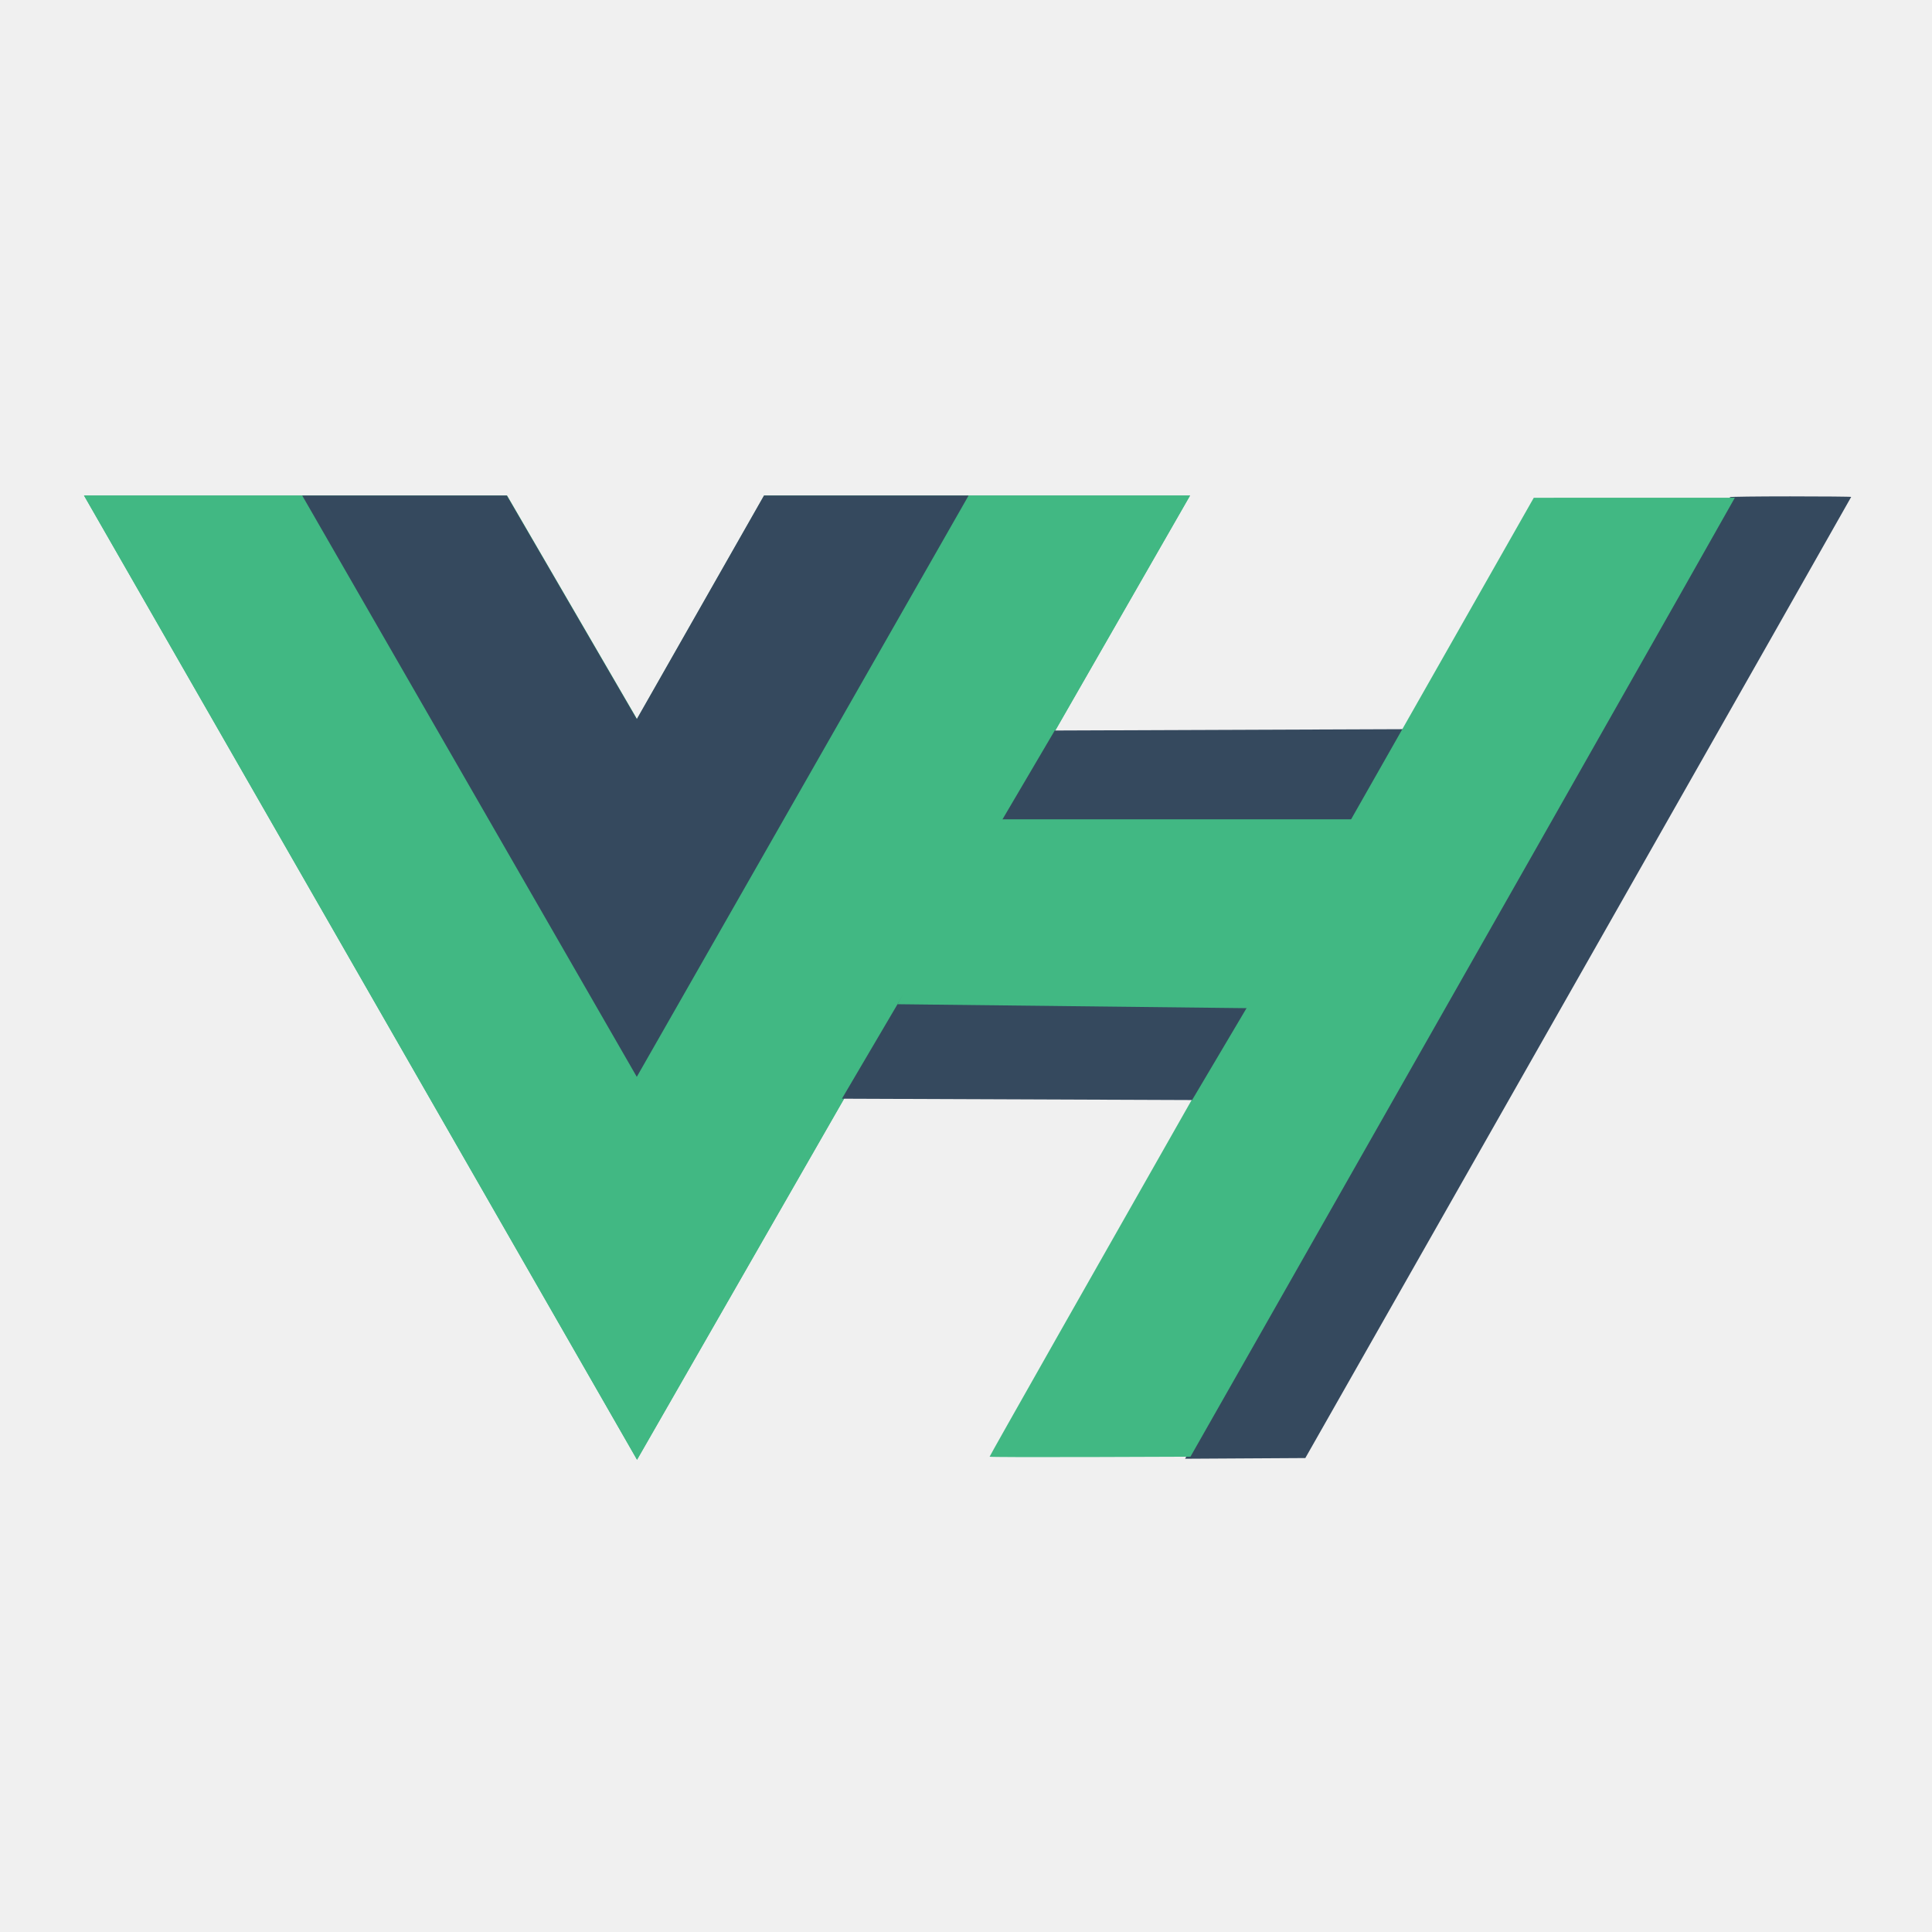
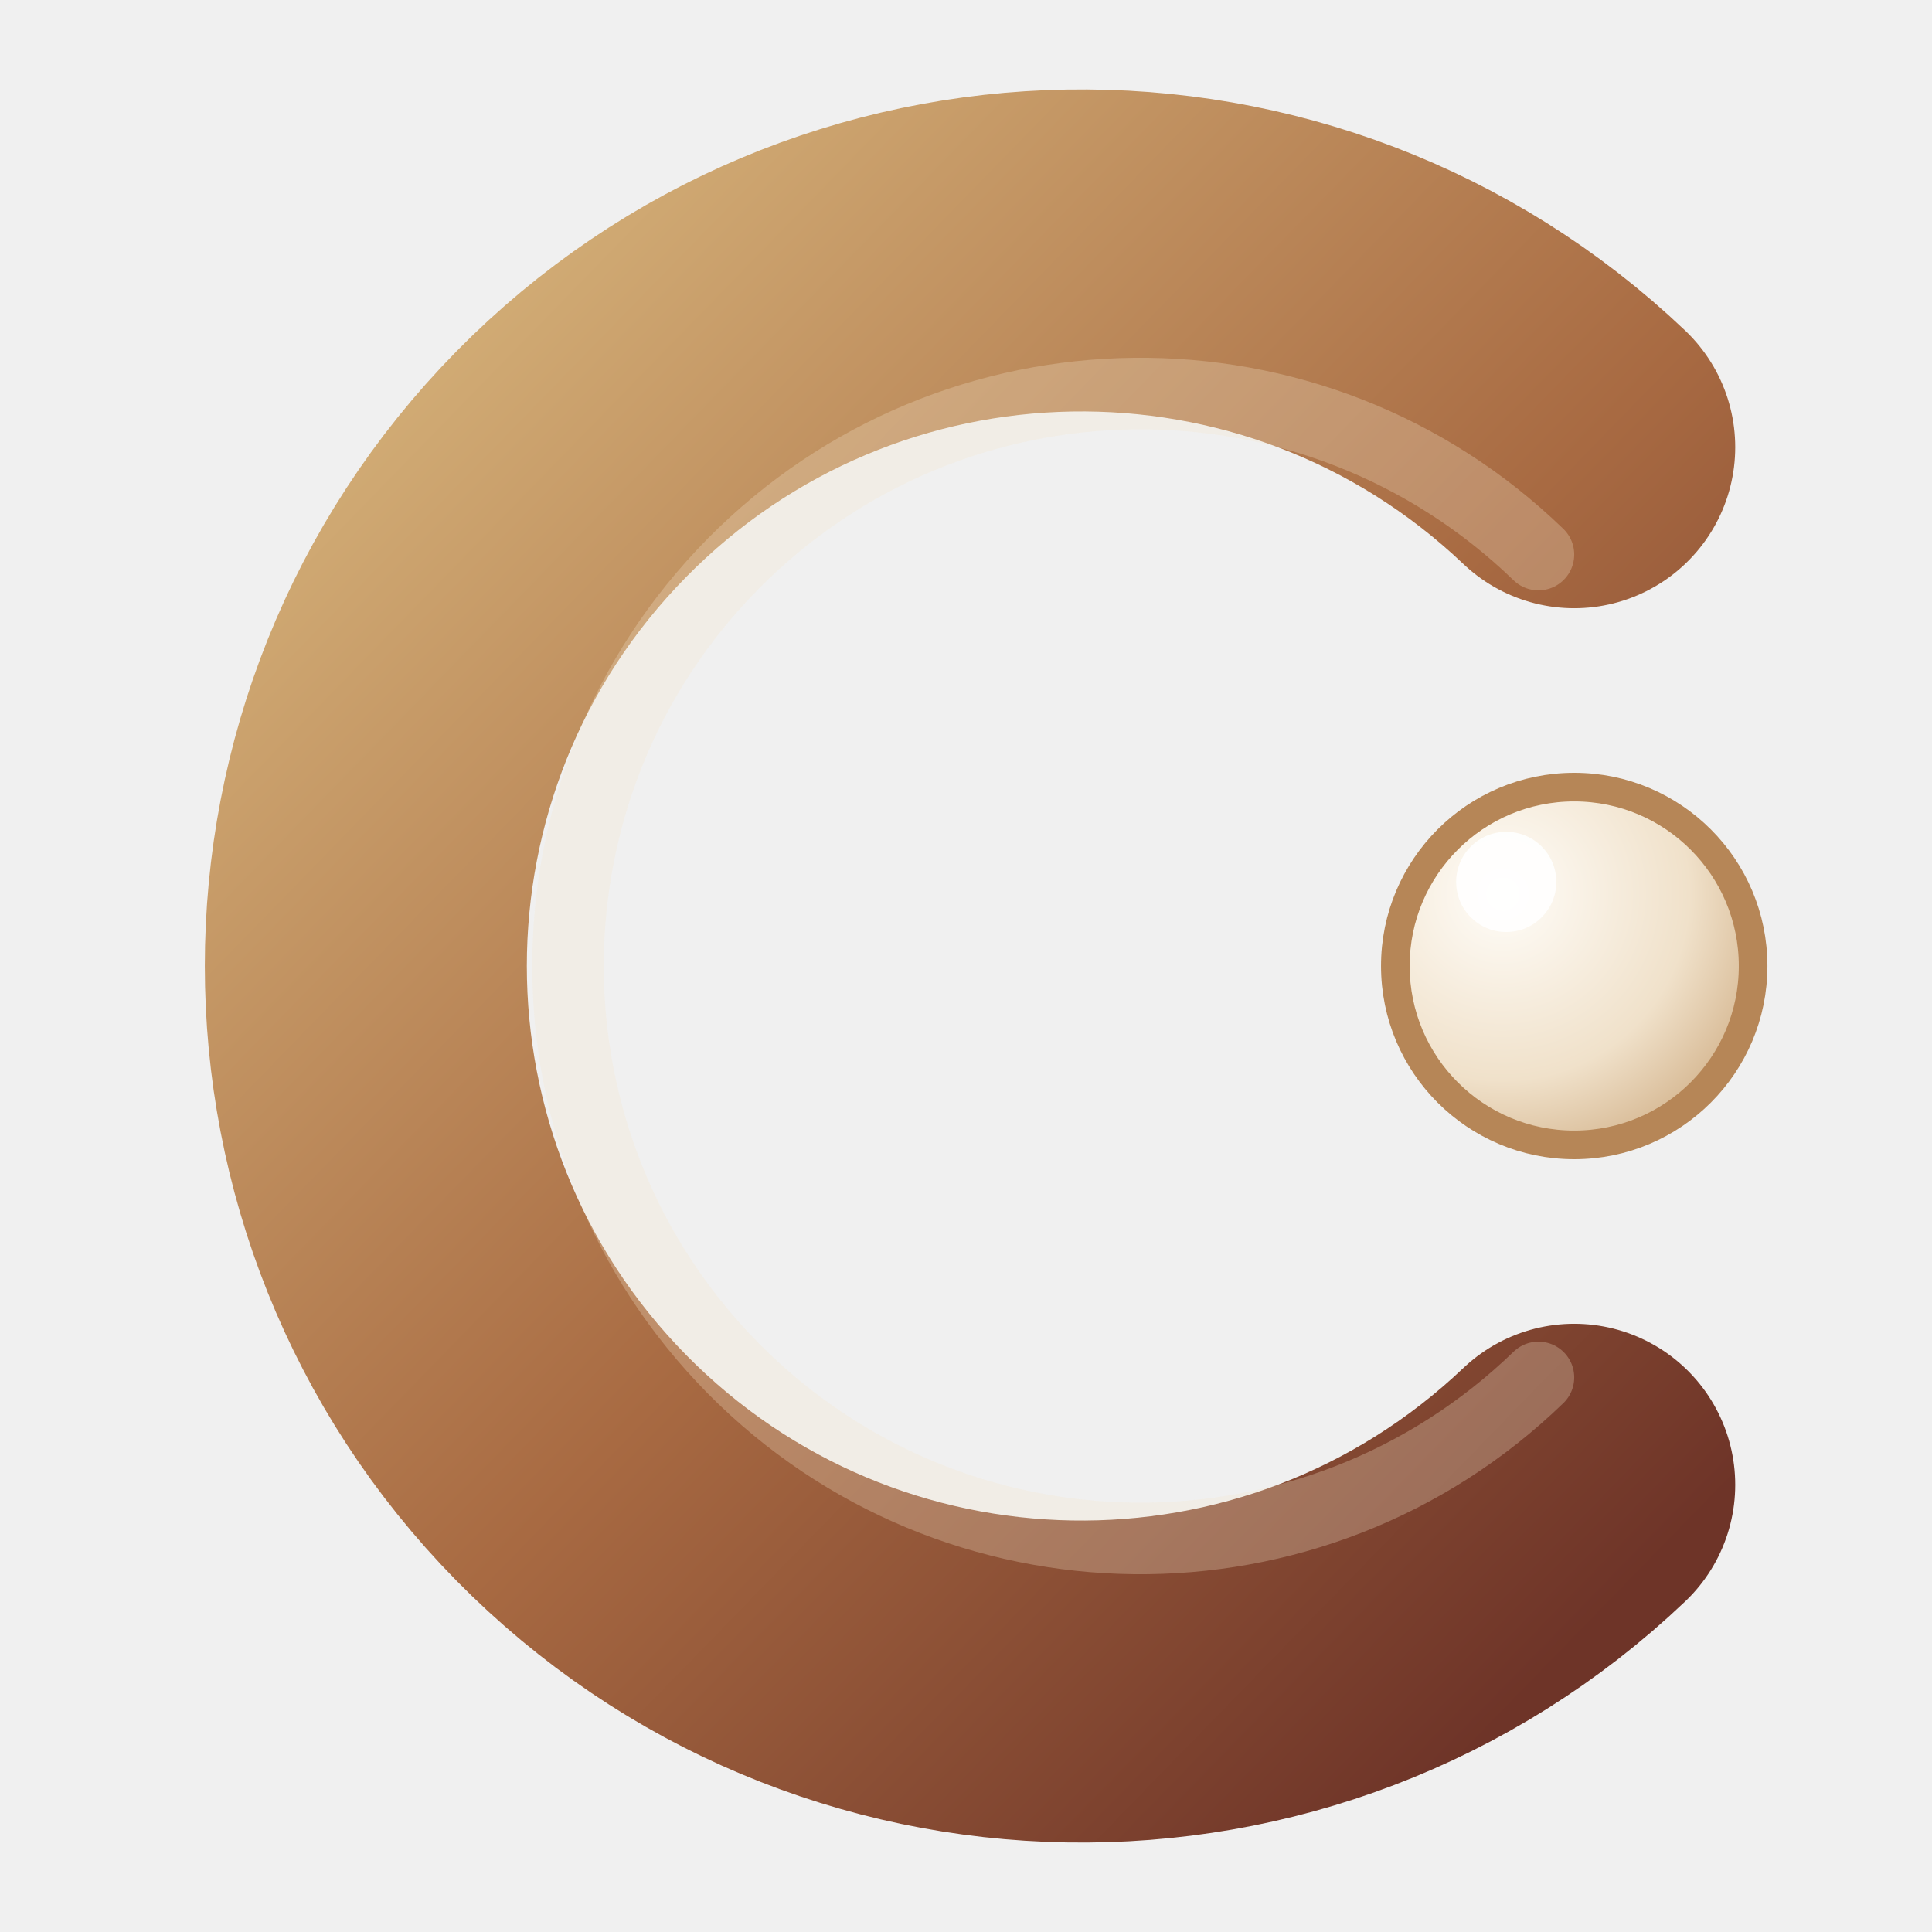
- <svg xmlns="http://www.w3.org/2000/svg" width="1200" height="1200" class="icon" viewBox="0 0 3280.944 2800">
-   <path fill="#41b883" d="M1645.332 601.004h375.675L1081.82 2238.478 142.636 601.004h718.477l220.708 379.704 216.013-379.704z" />
-   <path fill="#41b883" d="M142.636 601.004l939.185 1637.474 939.186-1637.474h-375.675l-563.51 982.484-568.208-982.484z" />
-   <path fill="#35495e" d="M513.188 601.004l568.207 987.23 563.511-987.23h-347.498l-216.013 379.704-220.708-379.704zM1607.792 1311.83l594.678 2.293 187.353-316.325-598.662 2.292zM2198.506 1909.57C2867.436 732.7 2939.502 605.426 2937.874 603.78c-.715-.723 45.303-1.314 102.262-1.314s103.562.428 103.562.951c0 .523-208.57 367.978-463.491 816.567L2216.715 2235.6l-102.1.596-102.102.596z" />
-   <path fill="#41b883" d="M1680.563 2233.328c0-1.34 168.208-298.145 440.375-777.048a4135645.775 4135645.775 0 00337.619-594.19l146.13-257.25 170.746-.04 170.747-.04-5.536 9.741c-3.044 5.358-43.727 77.302-90.407 159.875-85.356 150.992-337.562 595.163-656.602 1156.373l-172 302.559-170.536.588c-93.795.322-170.536.069-170.536-.567z" />
-   <path fill="#35495e" d="M1429.783 1625.351l594.679 2.292 187.353-316.324-598.662 2.292z" />
-   <path fill="#41b883" d="M1524.207 1464.903l608.285 6.877 173.746-320.909h-619.072z" />
+ <svg xmlns="http://www.w3.org/2000/svg" width="108" height="108" viewBox="0 0 108 108" fill="none">
+   <defs>
+     <linearGradient id="cresc_stroke" x1="16" y1="18" x2="90" y2="90" gradientUnits="userSpaceOnUse">
+       <stop stop-color="#D7B57C" />
+       <stop offset="0.55" stop-color="#A86A42" />
+       <stop offset="1" stop-color="#6E3428" />
+     </linearGradient>
+     <radialGradient id="cresc_pearl" cx="0" cy="0" r="1" gradientUnits="userSpaceOnUse" gradientTransform="translate(84 50) rotate(56.31) scale(18.6011)">
+       <stop stop-color="#FFFDF9" />
+       <stop offset="0.56" stop-color="#F0E1CA" />
+       <stop offset="1" stop-color="#C7A072" />
+     </radialGradient>
+   </defs>
+   <path d="M 88 25 A 40 40 0 1 0 88 83" stroke="url(#cresc_stroke)" stroke-width="18" stroke-linecap="round" />
+   <path d="M 86 31 A 32 32 0 1 0 86 77" stroke="#F4E6CD" stroke-opacity="0.28" stroke-width="4" stroke-linecap="round" />
+   <circle cx="88" cy="54" r="10" fill="url(#cresc_pearl)" stroke="#B68657" stroke-width="1.6" />
+   <circle cx="84.2" cy="49.3" r="2.8" fill="#FFFFFF" fill-opacity="0.88" />
</svg>
